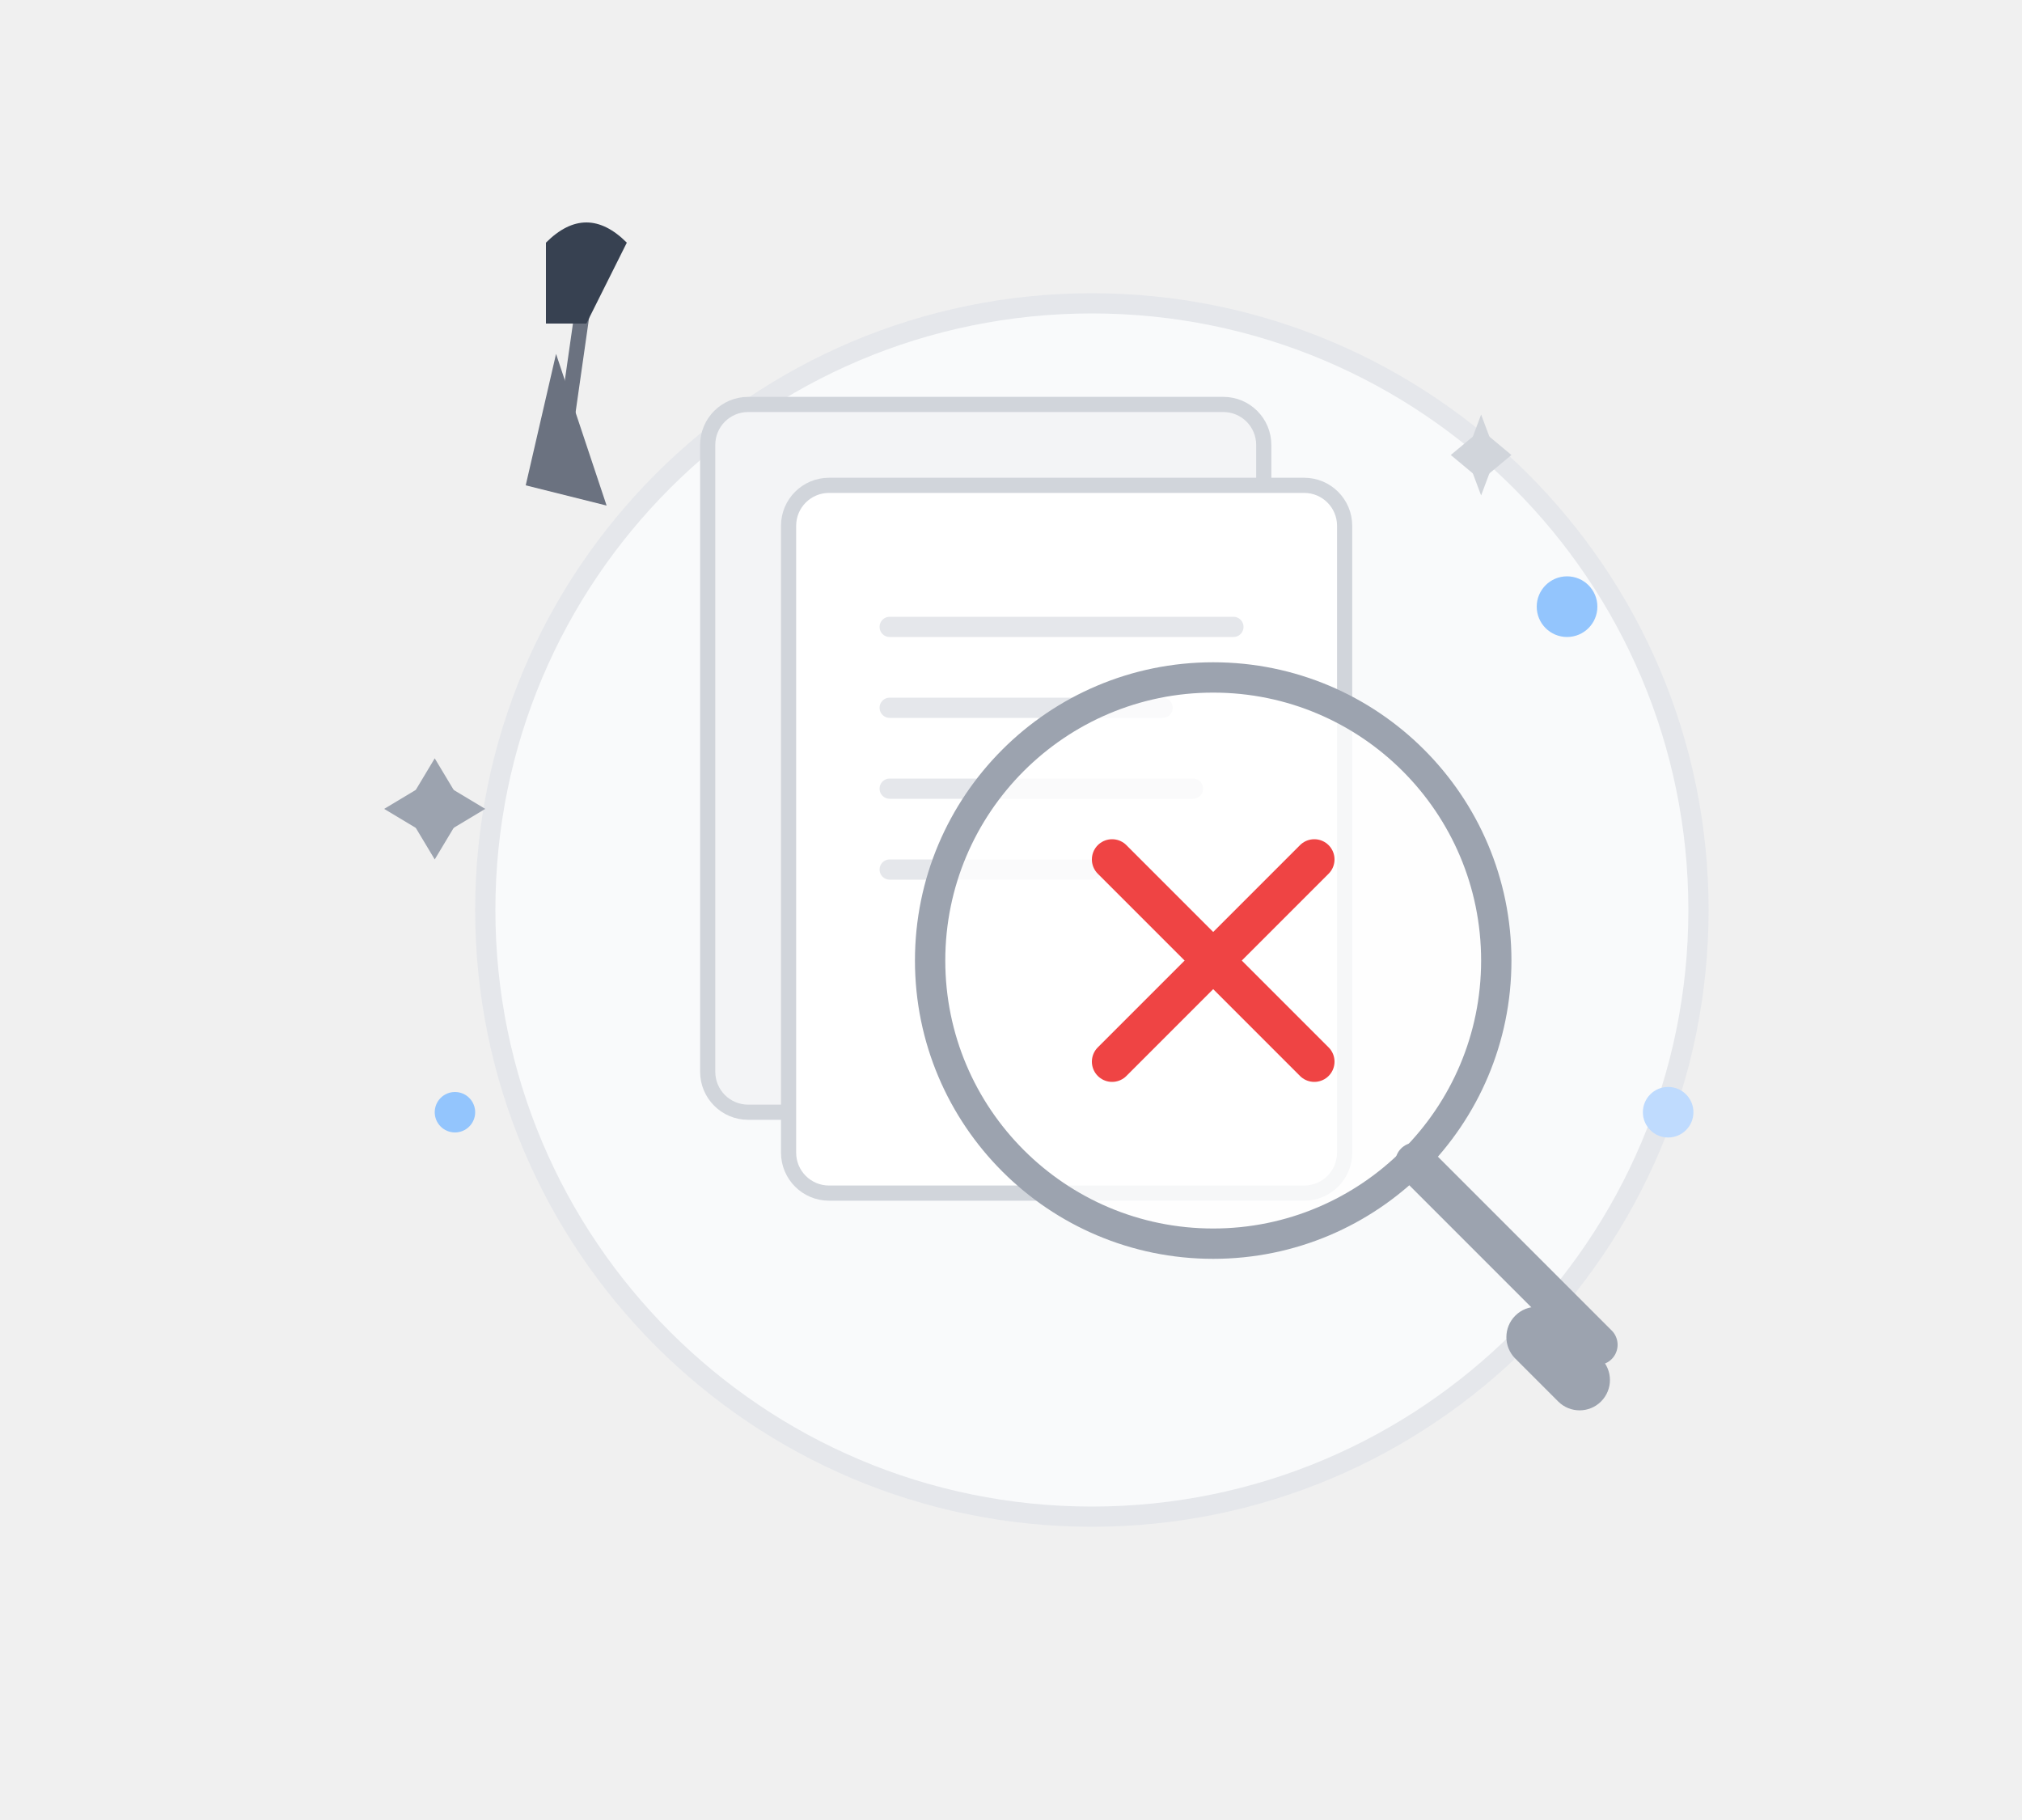
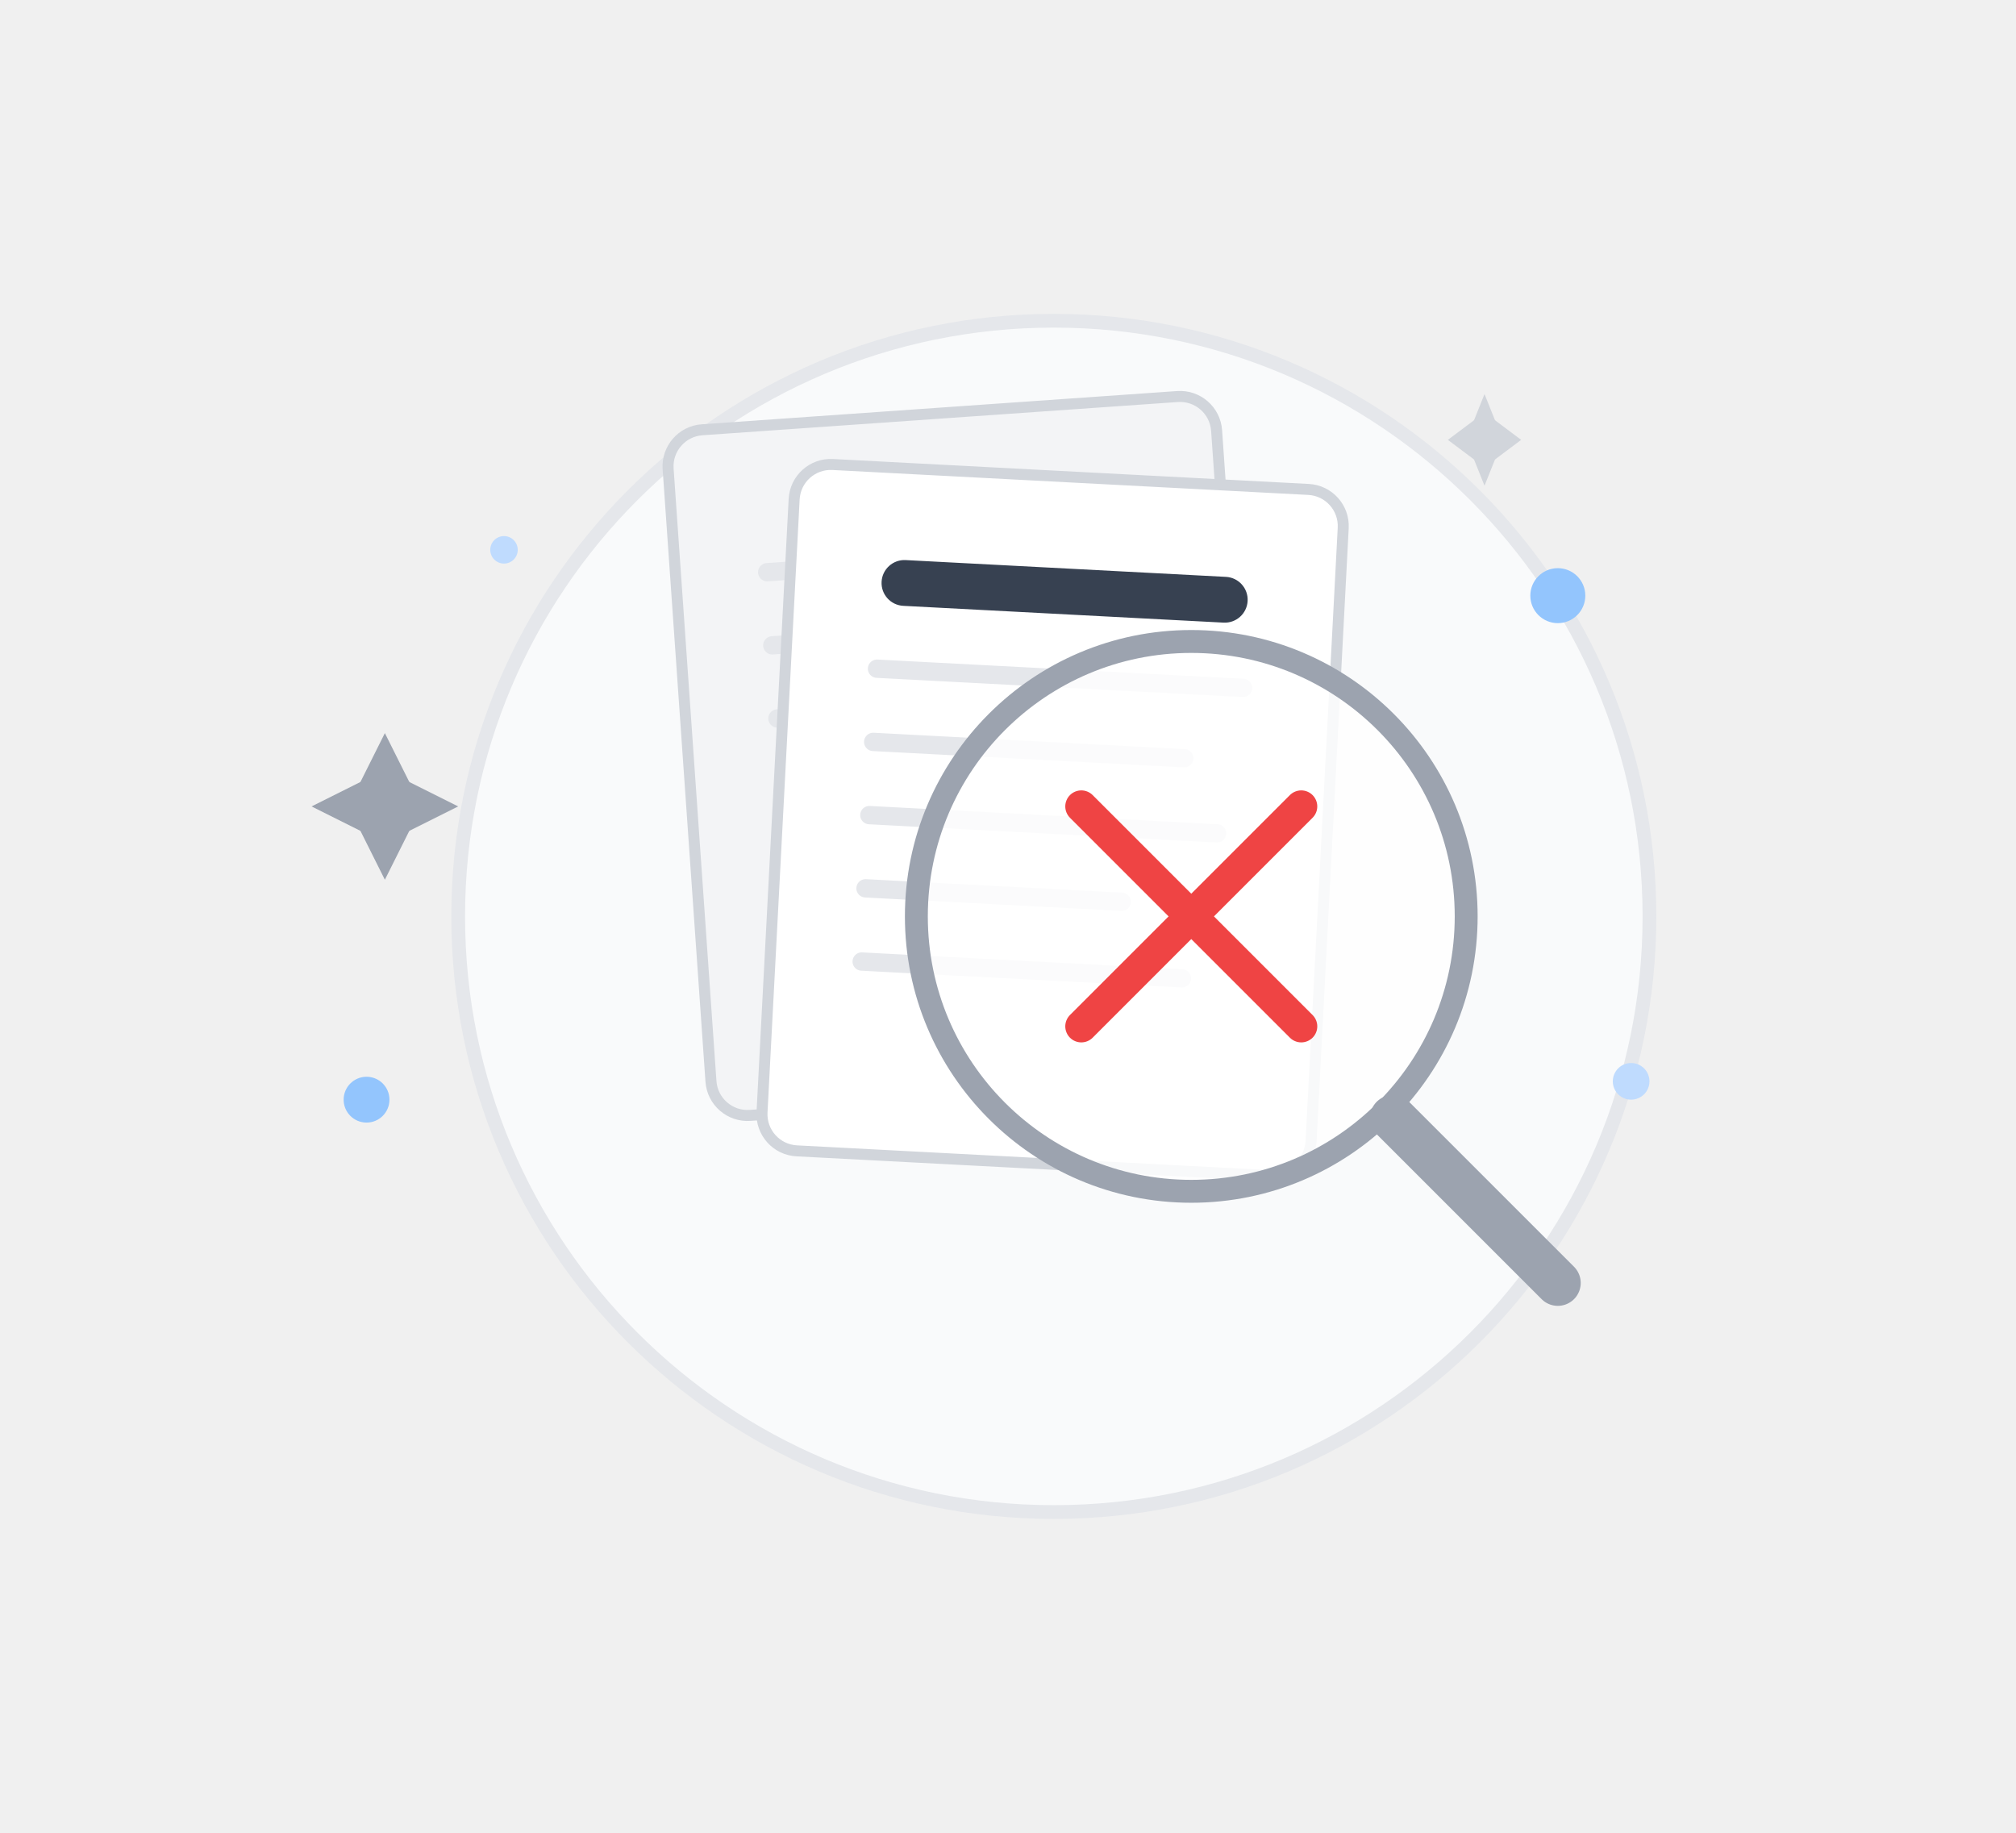
- <svg xmlns="http://www.w3.org/2000/svg" width="200" height="180" viewBox="0 0 200 180" fill="none">
-   <circle cx="108" cy="90" r="60" stroke="#E5E7EB" stroke-width="2" fill="#F9FAFB" />
-   <rect x="70" y="40" width="55" height="70" rx="4" fill="#F3F4F6" stroke="#D1D5DB" stroke-width="1.5" />
-   <rect x="78" y="48" width="55" height="70" rx="4" fill="white" stroke="#D1D5DB" stroke-width="1.5" />
-   <line x1="88" y1="62" x2="122" y2="62" stroke="#E5E7EB" stroke-width="2" stroke-linecap="round" />
-   <line x1="88" y1="70" x2="115" y2="70" stroke="#E5E7EB" stroke-width="2" stroke-linecap="round" />
-   <line x1="88" y1="78" x2="118" y2="78" stroke="#E5E7EB" stroke-width="2" stroke-linecap="round" />
-   <line x1="88" y1="86" x2="108" y2="86" stroke="#E5E7EB" stroke-width="2" stroke-linecap="round" />
-   <circle cx="120" cy="95" r="28" stroke="#9CA3AF" stroke-width="3" fill="white" fill-opacity="0.8" />
-   <line x1="140" y1="115" x2="158" y2="133" stroke="#9CA3AF" stroke-width="4" stroke-linecap="round" />
-   <rect x="152" y="128" width="12" height="6" rx="3" fill="#9CA3AF" transform="rotate(45 152 128)" />
-   <line x1="110" y1="85" x2="130" y2="105" stroke="#EF4444" stroke-width="4" stroke-linecap="round" />
-   <line x1="130" y1="85" x2="110" y2="105" stroke="#EF4444" stroke-width="4" stroke-linecap="round" />
-   <path d="M55 35 L60 50 L52 48 Z" fill="#6B7280" />
-   <line x1="58" y1="28" x2="56" y2="42" stroke="#6B7280" stroke-width="1.5" stroke-linecap="round" />
-   <path d="M54 24 Q58 20 62 24 L58 32 L54 32 Z" fill="#374151" />
-   <path d="M40 80 L43 75 L46 80 L43 85 Z" fill="#9CA3AF" />
-   <path d="M38 80 L43 77 L48 80 L43 83 Z" fill="#9CA3AF" />
-   <path d="M145 45 L146.5 41 L148 45 L146.5 49 Z" fill="#D1D5DB" />
-   <path d="M143.5 45 L146.5 42.5 L149.5 45 L146.5 47.5 Z" fill="#D1D5DB" />
-   <circle cx="155" cy="60" r="3" fill="#93C5FD" />
-   <circle cx="45" cy="110" r="2" fill="#93C5FD" />
-   <circle cx="165" cy="110" r="2.5" fill="#BFDBFE" />
+ <svg xmlns="http://www.w3.org/2000/svg" width="220" height="200" viewBox="0 0 220 200" fill="none">
+   <circle cx="115" cy="100" r="65" stroke="#E5E7EB" stroke-width="1.5" fill="#F9FAFB" />
+   <g transform="translate(75, 45) rotate(-4, 30, 35)">
+     <rect width="60" height="75" rx="4" fill="#F3F4F6" stroke="#D1D5DB" stroke-width="1.2" />
+     <line x1="10" y1="16" x2="50" y2="16" stroke="#E5E7EB" stroke-width="2" stroke-linecap="round" />
+     <line x1="10" y1="24" x2="42" y2="24" stroke="#E5E7EB" stroke-width="2" stroke-linecap="round" />
+     <line x1="10" y1="32" x2="46" y2="32" stroke="#E5E7EB" stroke-width="2" stroke-linecap="round" />
+     <line x1="10" y1="40" x2="35" y2="40" stroke="#E5E7EB" stroke-width="2" stroke-linecap="round" />
+   </g>
+   <g transform="translate(85, 52) rotate(3, 30, 35)">
+     <rect width="60" height="75" rx="4" fill="white" stroke="#D1D5DB" stroke-width="1.2" />
+     <rect x="10" y="10" width="40" height="5" rx="2.5" fill="#374151" />
+     <line x1="10" y1="22" x2="50" y2="22" stroke="#E5E7EB" stroke-width="2" stroke-linecap="round" />
+     <line x1="10" y1="30" x2="44" y2="30" stroke="#E5E7EB" stroke-width="2" stroke-linecap="round" />
+     <line x1="10" y1="38" x2="48" y2="38" stroke="#E5E7EB" stroke-width="2" stroke-linecap="round" />
+     <line x1="10" y1="46" x2="38" y2="46" stroke="#E5E7EB" stroke-width="2" stroke-linecap="round" />
+     <line x1="10" y1="54" x2="45" y2="54" stroke="#E5E7EB" stroke-width="2" stroke-linecap="round" />
+   </g>
+   <circle cx="130" cy="100" r="30" stroke="#9CA3AF" stroke-width="2.5" fill="white" fill-opacity="0.85" />
+   <line x1="152" y1="122" x2="170" y2="140" stroke="#9CA3AF" stroke-width="5" stroke-linecap="round" />
+   <line x1="118" y1="88" x2="142" y2="112" stroke="#EF4444" stroke-width="3.5" stroke-linecap="round" />
+   <line x1="142" y1="88" x2="118" y2="112" stroke="#EF4444" stroke-width="3.5" stroke-linecap="round" />
+   <path d="M38 88 L42 80 L46 88 L42 96 Z" fill="#9CA3AF" />
+   <path d="M34 88 L42 84 L50 88 L42 92 Z" fill="#9CA3AF" />
+   <path d="M160 48 L162 43 L164 48 L162 53 Z" fill="#D1D5DB" />
+   <path d="M158 48 L162 45 L166 48 L162 51 Z" fill="#D1D5DB" />
+   <circle cx="170" cy="65" r="3" fill="#93C5FD" />
+   <circle cx="40" cy="120" r="2.5" fill="#93C5FD" />
+   <circle cx="178" cy="118" r="2" fill="#BFDBFE" />
+   <circle cx="55" cy="60" r="1.5" fill="#BFDBFE" />
</svg>
